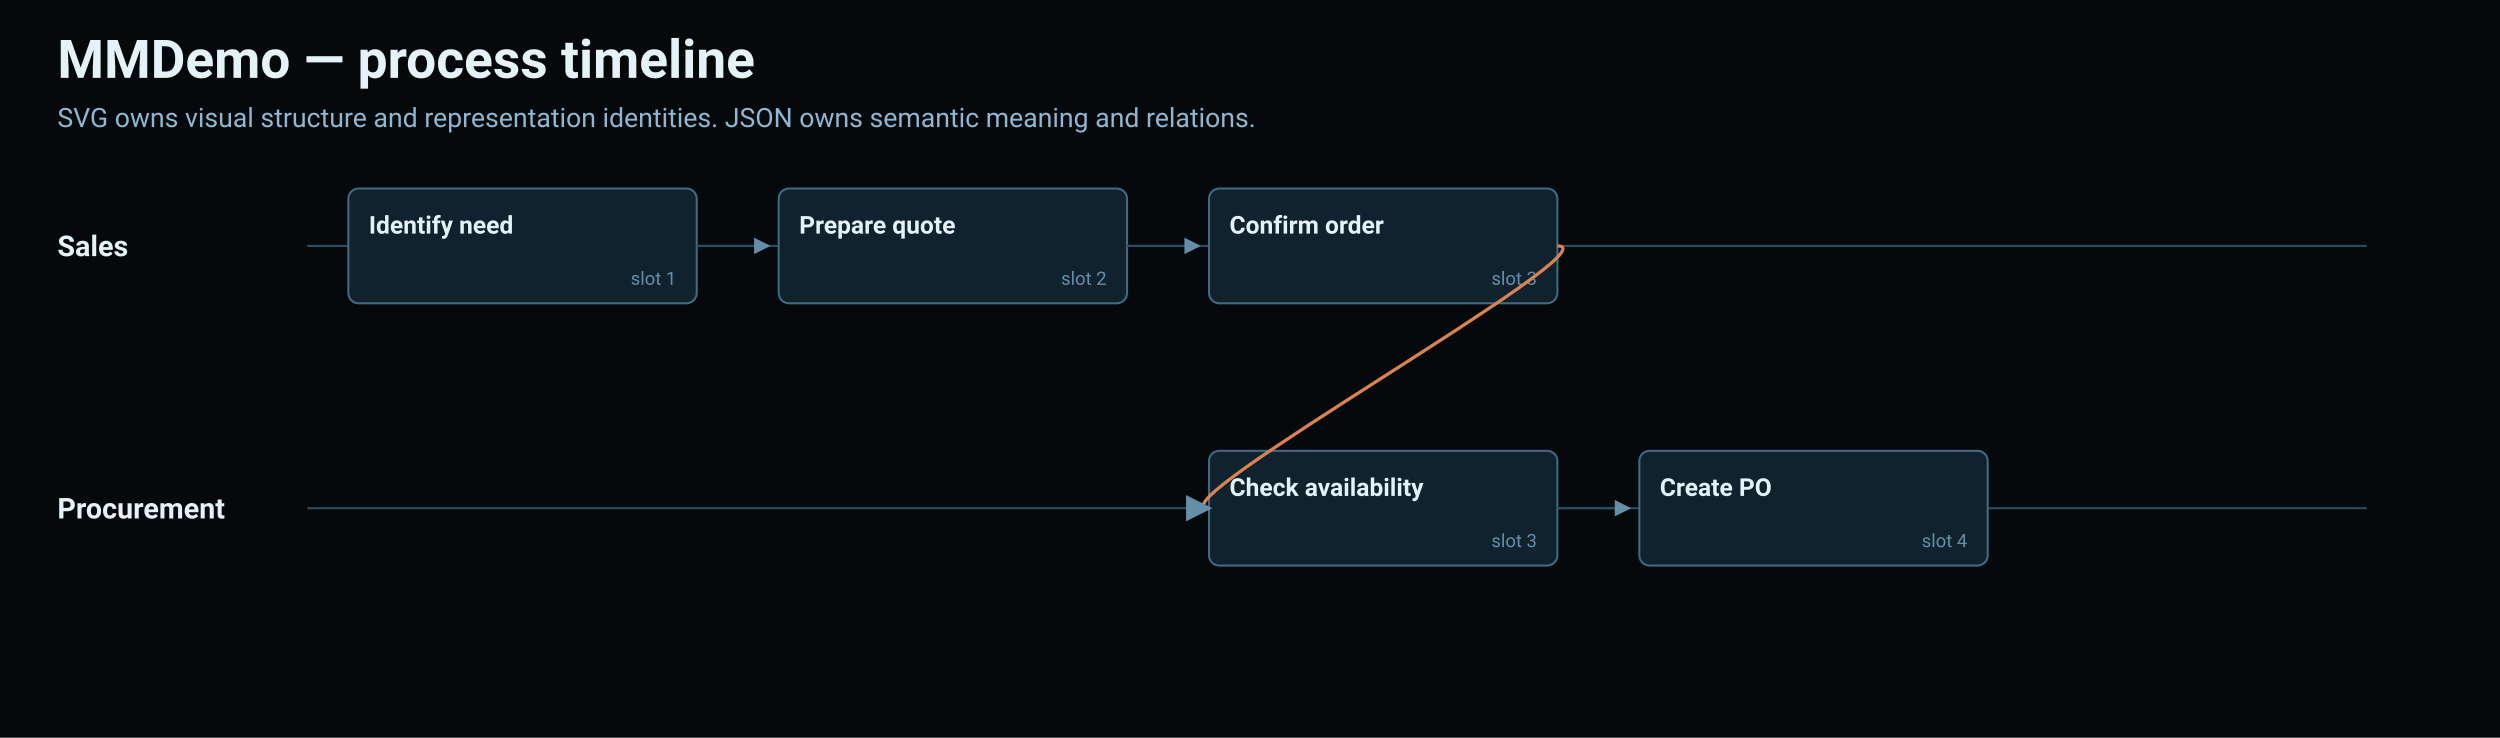
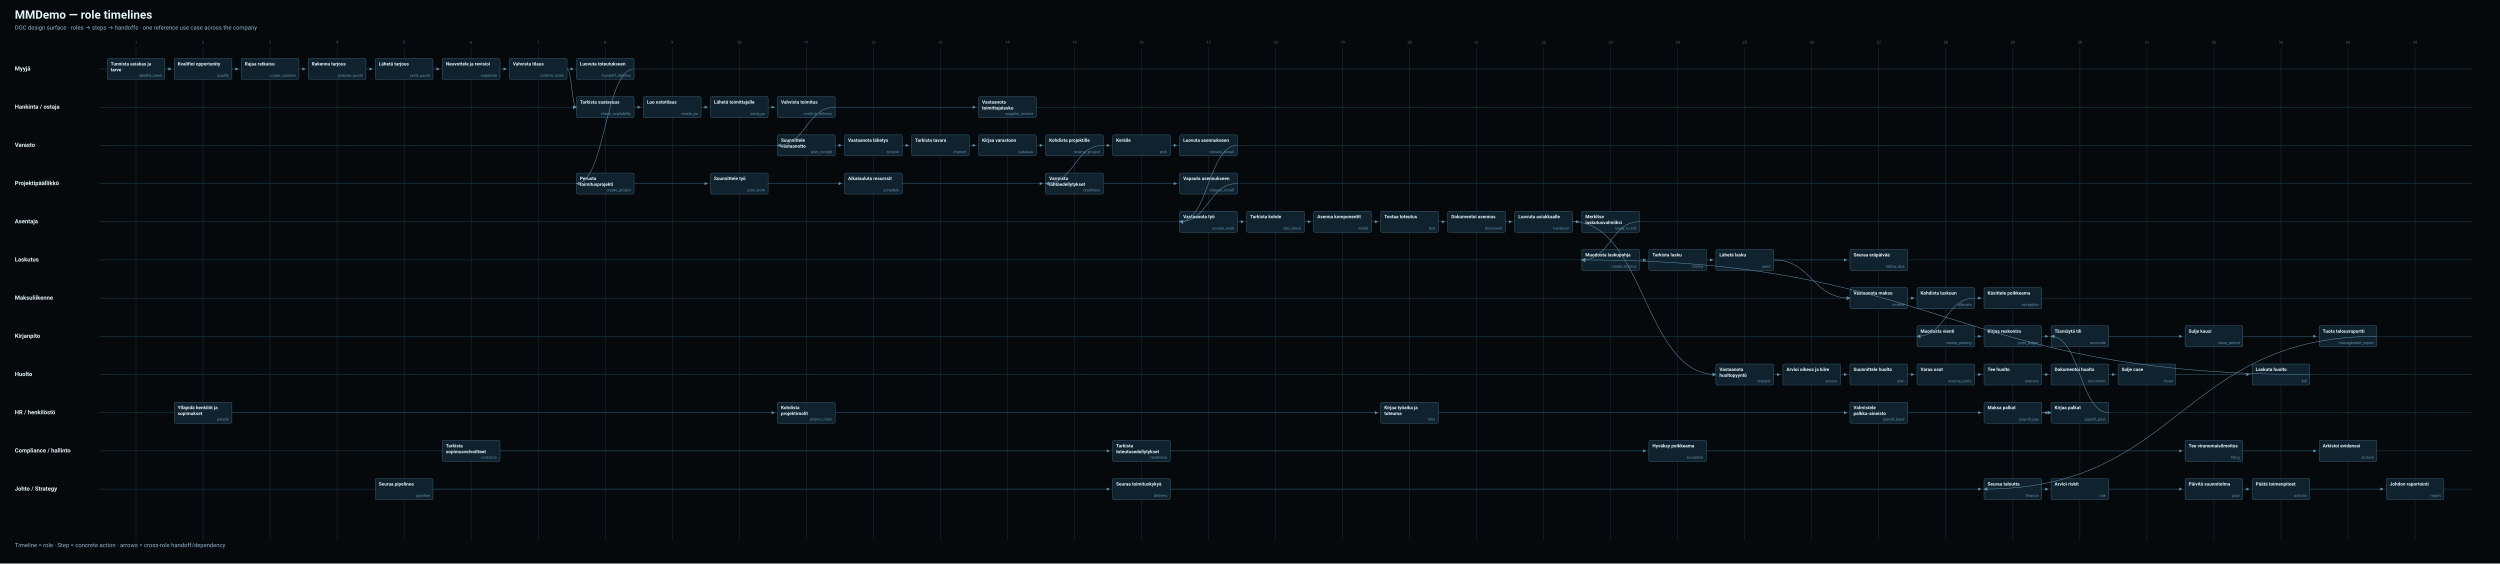
- <svg xmlns="http://www.w3.org/2000/svg" width="1220" height="360" viewBox="0 0 1220 360" id="mmdemo-process-timelines">
-   <rect width="100%" height="100%" fill="#05090C" />
+ <svg xmlns="http://www.w3.org/2000/svg" width="6415" height="1446" viewBox="0 0 6415 1446" id="mmdemo-process-timelines">
+   <rect id="document-background" width="100%" height="100%" fill="#05090C" />
  <defs>
    <marker id="arrow" markerWidth="8" markerHeight="8" refX="7" refY="4" orient="auto">
      <path d="M0,0 L8,4 L0,8 Z" fill="#658FA9" />
    </marker>
    <style>
-       text{font-family:system-ui,-apple-system,Segoe UI,Roboto,sans-serif;fill:#E5F3F9}
-       .title{font-size:26px;font-weight:700}.sub{font-size:13px;fill:#90B7D1}
-       .role{font-size:14px;font-weight:700}.step{font-size:12px;font-weight:600}
-       .meta{font-size:9px;fill:#658FA9}.lane{stroke:#274E63;stroke-width:1}
-       .box{fill:#0F222E;stroke:#436983;stroke-width:1}.seq{fill:none;stroke:#274E63;marker-end:url(#arrow)}
-       .handoff{fill:none;stroke:#D88351;stroke-width:1.6;marker-end:url(#arrow)}
-     </style>
+     text{font-family:system-ui,-apple-system,Segoe UI,Roboto,sans-serif;fill:#E5F3F9}
+     .title{font-size:30px;font-weight:700;fill:#E5F3F9}
+     .sub{font-size:15px;fill:#90B7D1}
+     .role{font-size:15px;font-weight:700;fill:#E5F3F9}
+     .step{font-size:12px;font-weight:600;fill:#E5F3F9}
+     .meta{font-size:10px;fill:#658FA9}
+     .lane-line{stroke:#274E63;stroke-width:1}
+     .step-box{fill:#0F222E;stroke:#436983;stroke-width:1}
+     .step-box:hover{stroke:#D88351;stroke-width:1.6}
+     .handoff{fill:none;stroke:#658FA9;stroke-width:1.25;marker-end:url(#arrow)}
+     .intra{fill:none;stroke:#274E63;stroke-width:1;marker-end:url(#arrow)}
+     .slot{font-size:10px;fill:#436983}
+ </style>
  </defs>
-   <text x="28" y="38" class="title">MMDemo — process timeline</text>
-   <text x="28" y="62" class="sub">SVG owns visual structure and representation identities. JSON owns semantic meaning and relations.</text>
-   <g class="timeline" data-websvg-id="rep:timeline:sales" transform="translate(0,92)">
-     <text x="28" y="33" class="role">Sales</text>
-     <line x1="150" y1="28" x2="1155" y2="28" class="lane" />
-     <g class="process-step" data-websvg-id="rep:timeline-step:sales.identify_need" data-slot="1" transform="translate(170,0)">
-       <rect class="box" width="170" height="56" rx="5" />
-       <text x="10" y="22" class="step">Identify need</text>
-       <text x="160" y="47" class="meta" text-anchor="end">slot 1</text>
-     </g>
-     <path class="seq" d="M340 28 H375" data-websvg-id="rep:sequence:001" />
-     <g class="process-step" data-websvg-id="rep:timeline-step:sales.prepare_quote" data-slot="2" transform="translate(380,0)">
-       <rect class="box" width="170" height="56" rx="5" />
-       <text x="10" y="22" class="step">Prepare quote</text>
-       <text x="160" y="47" class="meta" text-anchor="end">slot 2</text>
-     </g>
-     <path class="seq" d="M550 28 H585" data-websvg-id="rep:sequence:002" />
-     <g class="process-step" data-websvg-id="rep:timeline-step:sales.confirm_order" data-slot="3" transform="translate(590,0)">
-       <rect class="box" width="170" height="56" rx="5" />
-       <text x="10" y="22" class="step">Confirm order</text>
-       <text x="160" y="47" class="meta" text-anchor="end">slot 3</text>
-     </g>
+   <g id="document-header">
+     <text x="38" y="48" class="title">MMDemo — role timelines</text>
+     <text x="38" y="76" class="sub">DOC design surface · roles → steps → handoffs · one reference use case across the company</text>
  </g>
-   <g class="timeline" data-websvg-id="rep:timeline:procurement" transform="translate(0,220)">
-     <text x="28" y="33" class="role">Procurement</text>
-     <line x1="150" y1="28" x2="1155" y2="28" class="lane" />
-     <g class="process-step" data-websvg-id="rep:timeline-step:proc.check_availability" data-slot="3" transform="translate(590,0)">
-       <rect class="box" width="170" height="56" rx="5" />
-       <text x="10" y="22" class="step">Check availability</text>
-       <text x="160" y="47" class="meta" text-anchor="end">slot 3</text>
-     </g>
-     <path class="seq" d="M760 28 H795" data-websvg-id="rep:sequence:003" />
-     <g class="process-step" data-websvg-id="rep:timeline-step:proc.create_po" data-slot="4" transform="translate(800,0)">
-       <rect class="box" width="170" height="56" rx="5" />
-       <text x="10" y="22" class="step">Create PO</text>
-       <text x="160" y="47" class="meta" text-anchor="end">slot 4</text>
-     </g>
+   <g id="time-axis">
+     <line x1="349.0" y1="122" x2="349.0" y2="1386" stroke="#173748" stroke-width="1" />
+     <text x="349.0" y="112" class="slot" text-anchor="middle">1</text>
+     <line x1="521.0" y1="122" x2="521.0" y2="1386" stroke="#173748" stroke-width="1" />
+     <text x="521.0" y="112" class="slot" text-anchor="middle">2</text>
+     <line x1="693.0" y1="122" x2="693.0" y2="1386" stroke="#173748" stroke-width="1" />
+     <text x="693.0" y="112" class="slot" text-anchor="middle">3</text>
+     <line x1="865.0" y1="122" x2="865.0" y2="1386" stroke="#173748" stroke-width="1" />
+     <text x="865.0" y="112" class="slot" text-anchor="middle">4</text>
+     <line x1="1037.0" y1="122" x2="1037.0" y2="1386" stroke="#173748" stroke-width="1" />
+     <text x="1037.0" y="112" class="slot" text-anchor="middle">5</text>
+     <line x1="1209.0" y1="122" x2="1209.0" y2="1386" stroke="#173748" stroke-width="1" />
+     <text x="1209.0" y="112" class="slot" text-anchor="middle">6</text>
+     <line x1="1381.0" y1="122" x2="1381.0" y2="1386" stroke="#173748" stroke-width="1" />
+     <text x="1381.0" y="112" class="slot" text-anchor="middle">7</text>
+     <line x1="1553.0" y1="122" x2="1553.0" y2="1386" stroke="#173748" stroke-width="1" />
+     <text x="1553.0" y="112" class="slot" text-anchor="middle">8</text>
+     <line x1="1725.0" y1="122" x2="1725.0" y2="1386" stroke="#173748" stroke-width="1" />
+     <text x="1725.0" y="112" class="slot" text-anchor="middle">9</text>
+     <line x1="1897.0" y1="122" x2="1897.0" y2="1386" stroke="#173748" stroke-width="1" />
+     <text x="1897.0" y="112" class="slot" text-anchor="middle">10</text>
+     <line x1="2069.0" y1="122" x2="2069.0" y2="1386" stroke="#173748" stroke-width="1" />
+     <text x="2069.0" y="112" class="slot" text-anchor="middle">11</text>
+     <line x1="2241.0" y1="122" x2="2241.0" y2="1386" stroke="#173748" stroke-width="1" />
+     <text x="2241.0" y="112" class="slot" text-anchor="middle">12</text>
+     <line x1="2413.0" y1="122" x2="2413.0" y2="1386" stroke="#173748" stroke-width="1" />
+     <text x="2413.0" y="112" class="slot" text-anchor="middle">13</text>
+     <line x1="2585.0" y1="122" x2="2585.0" y2="1386" stroke="#173748" stroke-width="1" />
+     <text x="2585.0" y="112" class="slot" text-anchor="middle">14</text>
+     <line x1="2757.0" y1="122" x2="2757.0" y2="1386" stroke="#173748" stroke-width="1" />
+     <text x="2757.0" y="112" class="slot" text-anchor="middle">15</text>
+     <line x1="2929.0" y1="122" x2="2929.0" y2="1386" stroke="#173748" stroke-width="1" />
+     <text x="2929.0" y="112" class="slot" text-anchor="middle">16</text>
+     <line x1="3101.0" y1="122" x2="3101.0" y2="1386" stroke="#173748" stroke-width="1" />
+     <text x="3101.0" y="112" class="slot" text-anchor="middle">17</text>
+     <line x1="3273.0" y1="122" x2="3273.0" y2="1386" stroke="#173748" stroke-width="1" />
+     <text x="3273.0" y="112" class="slot" text-anchor="middle">18</text>
+     <line x1="3445.0" y1="122" x2="3445.0" y2="1386" stroke="#173748" stroke-width="1" />
+     <text x="3445.0" y="112" class="slot" text-anchor="middle">19</text>
+     <line x1="3617.0" y1="122" x2="3617.0" y2="1386" stroke="#173748" stroke-width="1" />
+     <text x="3617.0" y="112" class="slot" text-anchor="middle">20</text>
+     <line x1="3789.0" y1="122" x2="3789.0" y2="1386" stroke="#173748" stroke-width="1" />
+     <text x="3789.0" y="112" class="slot" text-anchor="middle">21</text>
+     <line x1="3961.0" y1="122" x2="3961.0" y2="1386" stroke="#173748" stroke-width="1" />
+     <text x="3961.0" y="112" class="slot" text-anchor="middle">22</text>
+     <line x1="4133.0" y1="122" x2="4133.0" y2="1386" stroke="#173748" stroke-width="1" />
+     <text x="4133.0" y="112" class="slot" text-anchor="middle">23</text>
+     <line x1="4305.0" y1="122" x2="4305.0" y2="1386" stroke="#173748" stroke-width="1" />
+     <text x="4305.0" y="112" class="slot" text-anchor="middle">24</text>
+     <line x1="4477.0" y1="122" x2="4477.0" y2="1386" stroke="#173748" stroke-width="1" />
+     <text x="4477.0" y="112" class="slot" text-anchor="middle">25</text>
+     <line x1="4649.0" y1="122" x2="4649.0" y2="1386" stroke="#173748" stroke-width="1" />
+     <text x="4649.0" y="112" class="slot" text-anchor="middle">26</text>
+     <line x1="4821.0" y1="122" x2="4821.0" y2="1386" stroke="#173748" stroke-width="1" />
+     <text x="4821.0" y="112" class="slot" text-anchor="middle">27</text>
+     <line x1="4993.0" y1="122" x2="4993.0" y2="1386" stroke="#173748" stroke-width="1" />
+     <text x="4993.0" y="112" class="slot" text-anchor="middle">28</text>
+     <line x1="5165.0" y1="122" x2="5165.0" y2="1386" stroke="#173748" stroke-width="1" />
+     <text x="5165.0" y="112" class="slot" text-anchor="middle">29</text>
+     <line x1="5337.0" y1="122" x2="5337.0" y2="1386" stroke="#173748" stroke-width="1" />
+     <text x="5337.0" y="112" class="slot" text-anchor="middle">30</text>
+     <line x1="5509.0" y1="122" x2="5509.0" y2="1386" stroke="#173748" stroke-width="1" />
+     <text x="5509.0" y="112" class="slot" text-anchor="middle">31</text>
+     <line x1="5681.0" y1="122" x2="5681.0" y2="1386" stroke="#173748" stroke-width="1" />
+     <text x="5681.0" y="112" class="slot" text-anchor="middle">32</text>
+     <line x1="5853.0" y1="122" x2="5853.0" y2="1386" stroke="#173748" stroke-width="1" />
+     <text x="5853.0" y="112" class="slot" text-anchor="middle">33</text>
+     <line x1="6025.0" y1="122" x2="6025.0" y2="1386" stroke="#173748" stroke-width="1" />
+     <text x="6025.0" y="112" class="slot" text-anchor="middle">34</text>
+     <line x1="6197.0" y1="122" x2="6197.0" y2="1386" stroke="#173748" stroke-width="1" />
+     <text x="6197.0" y="112" class="slot" text-anchor="middle">35</text>
  </g>
-   <path class="handoff" d="M760 120 C790 120 560 248 590 248" data-websvg-id="rep:handoff:001" />
+   <g id="role-timelines">
+     <g id="timeline-sales" class="timeline" transform="translate(0,150)" data-websvg-id="rep:timeline-role:sales">
+       <text x="38" y="31" class="role">Myyjä</text>
+       <line class="lane-line" x1="255" y1="27" x2="6345" y2="27" />
+       <g id="step-sales-identify_need" class="process-step" data-slot="1" transform="translate(275,0)" data-websvg-id="rep:timeline-step:sales.identify_need">
+         <rect class="step-box" x="0" y="0" width="148" height="54" rx="4" />
+         <text class="step" x="9" y="18">
+           <tspan x="9" dy="0">Tunnista asiakas ja</tspan>
+           <tspan x="9" dy="15">tarve</tspan>
+         </text>
+         <text x="140" y="47" class="meta" text-anchor="end">identify_need</text>
+       </g>
+       <path class="intra" d="M 423 27 H 439" data-websvg-id="rep:sequence:sales.identify_need:sales.qualify" />
+       <g id="step-sales-qualify" class="process-step" data-slot="2" transform="translate(447,0)" data-websvg-id="rep:timeline-step:sales.qualify">
+         <rect class="step-box" x="0" y="0" width="148" height="54" rx="4" />
+         <text class="step" x="9" y="18">
+           <tspan x="9" dy="0">Kvalifioi opportunity</tspan>
+         </text>
+         <text x="140" y="47" class="meta" text-anchor="end">qualify</text>
+       </g>
+       <path class="intra" d="M 595 27 H 611" data-websvg-id="rep:sequence:sales.qualify:sales.scope_solution" />
+       <g id="step-sales-scope_solution" class="process-step" data-slot="3" transform="translate(619,0)" data-websvg-id="rep:timeline-step:sales.scope_solution">
+         <rect class="step-box" x="0" y="0" width="148" height="54" rx="4" />
+         <text class="step" x="9" y="18">
+           <tspan x="9" dy="0">Rajaa ratkaisu</tspan>
+         </text>
+         <text x="140" y="47" class="meta" text-anchor="end">scope_solution</text>
+       </g>
+       <path class="intra" d="M 767 27 H 783" data-websvg-id="rep:sequence:sales.scope_solution:sales.prepare_quote" />
+       <g id="step-sales-prepare_quote" class="process-step" data-slot="4" transform="translate(791,0)" data-websvg-id="rep:timeline-step:sales.prepare_quote">
+         <rect class="step-box" x="0" y="0" width="148" height="54" rx="4" />
+         <text class="step" x="9" y="18">
+           <tspan x="9" dy="0">Rakenna tarjous</tspan>
+         </text>
+         <text x="140" y="47" class="meta" text-anchor="end">prepare_quote</text>
+       </g>
+       <path class="intra" d="M 939 27 H 955" data-websvg-id="rep:sequence:sales.prepare_quote:sales.send_quote" />
+       <g id="step-sales-send_quote" class="process-step" data-slot="5" transform="translate(963,0)" data-websvg-id="rep:timeline-step:sales.send_quote">
+         <rect class="step-box" x="0" y="0" width="148" height="54" rx="4" />
+         <text class="step" x="9" y="18">
+           <tspan x="9" dy="0">Lähetä tarjous</tspan>
+         </text>
+         <text x="140" y="47" class="meta" text-anchor="end">send_quote</text>
+       </g>
+       <path class="intra" d="M 1111 27 H 1127" data-websvg-id="rep:sequence:sales.send_quote:sales.negotiate" />
+       <g id="step-sales-negotiate" class="process-step" data-slot="6" transform="translate(1135,0)" data-websvg-id="rep:timeline-step:sales.negotiate">
+         <rect class="step-box" x="0" y="0" width="148" height="54" rx="4" />
+         <text class="step" x="9" y="18">
+           <tspan x="9" dy="0">Neuvottele ja revisioi</tspan>
+         </text>
+         <text x="140" y="47" class="meta" text-anchor="end">negotiate</text>
+       </g>
+       <path class="intra" d="M 1283 27 H 1299" data-websvg-id="rep:sequence:sales.negotiate:sales.confirm_order" />
+       <g id="step-sales-confirm_order" class="process-step" data-slot="7" transform="translate(1307,0)" data-websvg-id="rep:timeline-step:sales.confirm_order">
+         <rect class="step-box" x="0" y="0" width="148" height="54" rx="4" />
+         <text class="step" x="9" y="18">
+           <tspan x="9" dy="0">Vahvista tilaus</tspan>
+         </text>
+         <text x="140" y="47" class="meta" text-anchor="end">confirm_order</text>
+       </g>
+       <path class="intra" d="M 1455 27 H 1471" data-websvg-id="rep:sequence:sales.confirm_order:sales.handoff_delivery" />
+       <g id="step-sales-handoff_delivery" class="process-step" data-slot="8" transform="translate(1479,0)" data-websvg-id="rep:timeline-step:sales.handoff_delivery">
+         <rect class="step-box" x="0" y="0" width="148" height="54" rx="4" />
+         <text class="step" x="9" y="18">
+           <tspan x="9" dy="0">Luovuta toteutukseen</tspan>
+         </text>
+         <text x="140" y="47" class="meta" text-anchor="end">handoff_delivery</text>
+       </g>
+     </g>
+     <g id="timeline-procurement" class="timeline" transform="translate(0,248)" data-websvg-id="rep:timeline-role:procurement">
+       <text x="38" y="31" class="role">Hankinta / ostaja</text>
+       <line class="lane-line" x1="255" y1="27" x2="6345" y2="27" />
+       <g id="step-proc-check_availability" class="process-step" data-slot="8" transform="translate(1479,0)" data-websvg-id="rep:timeline-step:proc.check_availability">
+         <rect class="step-box" x="0" y="0" width="148" height="54" rx="4" />
+         <text class="step" x="9" y="18">
+           <tspan x="9" dy="0">Tarkista saatavuus</tspan>
+         </text>
+         <text x="140" y="47" class="meta" text-anchor="end">check_availability</text>
+       </g>
+       <path class="intra" d="M 1627 27 H 1643" data-websvg-id="rep:sequence:proc.check_availability:proc.create_po" />
+       <g id="step-proc-create_po" class="process-step" data-slot="9" transform="translate(1651,0)" data-websvg-id="rep:timeline-step:proc.create_po">
+         <rect class="step-box" x="0" y="0" width="148" height="54" rx="4" />
+         <text class="step" x="9" y="18">
+           <tspan x="9" dy="0">Luo ostotilaus</tspan>
+         </text>
+         <text x="140" y="47" class="meta" text-anchor="end">create_po</text>
+       </g>
+       <path class="intra" d="M 1799 27 H 1815" data-websvg-id="rep:sequence:proc.create_po:proc.send_po" />
+       <g id="step-proc-send_po" class="process-step" data-slot="10" transform="translate(1823,0)" data-websvg-id="rep:timeline-step:proc.send_po">
+         <rect class="step-box" x="0" y="0" width="148" height="54" rx="4" />
+         <text class="step" x="9" y="18">
+           <tspan x="9" dy="0">Lähetä toimittajalle</tspan>
+         </text>
+         <text x="140" y="47" class="meta" text-anchor="end">send_po</text>
+       </g>
+       <path class="intra" d="M 1971 27 H 1987" data-websvg-id="rep:sequence:proc.send_po:proc.confirm_delivery" />
+       <g id="step-proc-confirm_delivery" class="process-step" data-slot="11" transform="translate(1995,0)" data-websvg-id="rep:timeline-step:proc.confirm_delivery">
+         <rect class="step-box" x="0" y="0" width="148" height="54" rx="4" />
+         <text class="step" x="9" y="18">
+           <tspan x="9" dy="0">Vahvista toimitus</tspan>
+         </text>
+         <text x="140" y="47" class="meta" text-anchor="end">confirm_delivery</text>
+       </g>
+       <path class="intra" d="M 2143 27 H 2503" data-websvg-id="rep:sequence:proc.confirm_delivery:proc.supplier_invoice" />
+       <g id="step-proc-supplier_invoice" class="process-step" data-slot="14" transform="translate(2511,0)" data-websvg-id="rep:timeline-step:proc.supplier_invoice">
+         <rect class="step-box" x="0" y="0" width="148" height="54" rx="4" />
+         <text class="step" x="9" y="18">
+           <tspan x="9" dy="0">Vastaanota</tspan>
+           <tspan x="9" dy="15">toimittajalasku</tspan>
+         </text>
+         <text x="140" y="47" class="meta" text-anchor="end">supplier_invoice</text>
+       </g>
+     </g>
+     <g id="timeline-warehouse" class="timeline" transform="translate(0,346)" data-websvg-id="rep:timeline-role:warehouse">
+       <text x="38" y="31" class="role">Varasto</text>
+       <line class="lane-line" x1="255" y1="27" x2="6345" y2="27" />
+       <g id="step-wh-plan_receipt" class="process-step" data-slot="11" transform="translate(1995,0)" data-websvg-id="rep:timeline-step:wh.plan_receipt">
+         <rect class="step-box" x="0" y="0" width="148" height="54" rx="4" />
+         <text class="step" x="9" y="18">
+           <tspan x="9" dy="0">Suunnittele</tspan>
+           <tspan x="9" dy="15">vastaanotto</tspan>
+         </text>
+         <text x="140" y="47" class="meta" text-anchor="end">plan_receipt</text>
+       </g>
+       <path class="intra" d="M 2143 27 H 2159" data-websvg-id="rep:sequence:wh.plan_receipt:wh.receive" />
+       <g id="step-wh-receive" class="process-step" data-slot="12" transform="translate(2167,0)" data-websvg-id="rep:timeline-step:wh.receive">
+         <rect class="step-box" x="0" y="0" width="148" height="54" rx="4" />
+         <text class="step" x="9" y="18">
+           <tspan x="9" dy="0">Vastaanota lähetys</tspan>
+         </text>
+         <text x="140" y="47" class="meta" text-anchor="end">receive</text>
+       </g>
+       <path class="intra" d="M 2315 27 H 2331" data-websvg-id="rep:sequence:wh.receive:wh.inspect" />
+       <g id="step-wh-inspect" class="process-step" data-slot="13" transform="translate(2339,0)" data-websvg-id="rep:timeline-step:wh.inspect">
+         <rect class="step-box" x="0" y="0" width="148" height="54" rx="4" />
+         <text class="step" x="9" y="18">
+           <tspan x="9" dy="0">Tarkista tavara</tspan>
+         </text>
+         <text x="140" y="47" class="meta" text-anchor="end">inspect</text>
+       </g>
+       <path class="intra" d="M 2487 27 H 2503" data-websvg-id="rep:sequence:wh.inspect:wh.putaway" />
+       <g id="step-wh-putaway" class="process-step" data-slot="14" transform="translate(2511,0)" data-websvg-id="rep:timeline-step:wh.putaway">
+         <rect class="step-box" x="0" y="0" width="148" height="54" rx="4" />
+         <text class="step" x="9" y="18">
+           <tspan x="9" dy="0">Kirjaa varastoon</tspan>
+         </text>
+         <text x="140" y="47" class="meta" text-anchor="end">putaway</text>
+       </g>
+       <path class="intra" d="M 2659 27 H 2675" data-websvg-id="rep:sequence:wh.putaway:wh.reserve_project" />
+       <g id="step-wh-reserve_project" class="process-step" data-slot="15" transform="translate(2683,0)" data-websvg-id="rep:timeline-step:wh.reserve_project">
+         <rect class="step-box" x="0" y="0" width="148" height="54" rx="4" />
+         <text class="step" x="9" y="18">
+           <tspan x="9" dy="0">Kohdista projektille</tspan>
+         </text>
+         <text x="140" y="47" class="meta" text-anchor="end">reserve_project</text>
+       </g>
+       <path class="intra" d="M 2831 27 H 2847" data-websvg-id="rep:sequence:wh.reserve_project:wh.pick" />
+       <g id="step-wh-pick" class="process-step" data-slot="16" transform="translate(2855,0)" data-websvg-id="rep:timeline-step:wh.pick">
+         <rect class="step-box" x="0" y="0" width="148" height="54" rx="4" />
+         <text class="step" x="9" y="18">
+           <tspan x="9" dy="0">Keräile</tspan>
+         </text>
+         <text x="140" y="47" class="meta" text-anchor="end">pick</text>
+       </g>
+       <path class="intra" d="M 3003 27 H 3019" data-websvg-id="rep:sequence:wh.pick:wh.release_install" />
+       <g id="step-wh-release_install" class="process-step" data-slot="17" transform="translate(3027,0)" data-websvg-id="rep:timeline-step:wh.release_install">
+         <rect class="step-box" x="0" y="0" width="148" height="54" rx="4" />
+         <text class="step" x="9" y="18">
+           <tspan x="9" dy="0">Luovuta asennukseen</tspan>
+         </text>
+         <text x="140" y="47" class="meta" text-anchor="end">release_install</text>
+       </g>
+     </g>
+     <g id="timeline-project" class="timeline" transform="translate(0,444)" data-websvg-id="rep:timeline-role:project">
+       <text x="38" y="31" class="role">Projektipäällikkö</text>
+       <line class="lane-line" x1="255" y1="27" x2="6345" y2="27" />
+       <g id="step-pm-create_project" class="process-step" data-slot="8" transform="translate(1479,0)" data-websvg-id="rep:timeline-step:pm.create_project">
+         <rect class="step-box" x="0" y="0" width="148" height="54" rx="4" />
+         <text class="step" x="9" y="18">
+           <tspan x="9" dy="0">Perusta</tspan>
+           <tspan x="9" dy="15">toimitusprojekti</tspan>
+         </text>
+         <text x="140" y="47" class="meta" text-anchor="end">create_project</text>
+       </g>
+       <path class="intra" d="M 1627 27 H 1815" data-websvg-id="rep:sequence:pm.create_project:pm.plan_work" />
+       <g id="step-pm-plan_work" class="process-step" data-slot="10" transform="translate(1823,0)" data-websvg-id="rep:timeline-step:pm.plan_work">
+         <rect class="step-box" x="0" y="0" width="148" height="54" rx="4" />
+         <text class="step" x="9" y="18">
+           <tspan x="9" dy="0">Suunnittele työ</tspan>
+         </text>
+         <text x="140" y="47" class="meta" text-anchor="end">plan_work</text>
+       </g>
+       <path class="intra" d="M 1971 27 H 2159" data-websvg-id="rep:sequence:pm.plan_work:pm.schedule" />
+       <g id="step-pm-schedule" class="process-step" data-slot="12" transform="translate(2167,0)" data-websvg-id="rep:timeline-step:pm.schedule">
+         <rect class="step-box" x="0" y="0" width="148" height="54" rx="4" />
+         <text class="step" x="9" y="18">
+           <tspan x="9" dy="0">Aikatauluta resurssit</tspan>
+         </text>
+         <text x="140" y="47" class="meta" text-anchor="end">schedule</text>
+       </g>
+       <path class="intra" d="M 2315 27 H 2675" data-websvg-id="rep:sequence:pm.schedule:pm.readiness" />
+       <g id="step-pm-readiness" class="process-step" data-slot="15" transform="translate(2683,0)" data-websvg-id="rep:timeline-step:pm.readiness">
+         <rect class="step-box" x="0" y="0" width="148" height="54" rx="4" />
+         <text class="step" x="9" y="18">
+           <tspan x="9" dy="0">Varmista</tspan>
+           <tspan x="9" dy="15">lähtöedellytykset</tspan>
+         </text>
+         <text x="140" y="47" class="meta" text-anchor="end">readiness</text>
+       </g>
+       <path class="intra" d="M 2831 27 H 3019" data-websvg-id="rep:sequence:pm.readiness:pm.release_install" />
+       <g id="step-pm-release_install" class="process-step" data-slot="17" transform="translate(3027,0)" data-websvg-id="rep:timeline-step:pm.release_install">
+         <rect class="step-box" x="0" y="0" width="148" height="54" rx="4" />
+         <text class="step" x="9" y="18">
+           <tspan x="9" dy="0">Vapauta asennukseen</tspan>
+         </text>
+         <text x="140" y="47" class="meta" text-anchor="end">release_install</text>
+       </g>
+     </g>
+     <g id="timeline-installer" class="timeline" transform="translate(0,542)" data-websvg-id="rep:timeline-role:installer">
+       <text x="38" y="31" class="role">Asentaja</text>
+       <line class="lane-line" x1="255" y1="27" x2="6345" y2="27" />
+       <g id="step-inst-accept_work" class="process-step" data-slot="17" transform="translate(3027,0)" data-websvg-id="rep:timeline-step:inst.accept_work">
+         <rect class="step-box" x="0" y="0" width="148" height="54" rx="4" />
+         <text class="step" x="9" y="18">
+           <tspan x="9" dy="0">Vastaanota työ</tspan>
+         </text>
+         <text x="140" y="47" class="meta" text-anchor="end">accept_work</text>
+       </g>
+       <path class="intra" d="M 3175 27 H 3191" data-websvg-id="rep:sequence:inst.accept_work:inst.site_check" />
+       <g id="step-inst-site_check" class="process-step" data-slot="18" transform="translate(3199,0)" data-websvg-id="rep:timeline-step:inst.site_check">
+         <rect class="step-box" x="0" y="0" width="148" height="54" rx="4" />
+         <text class="step" x="9" y="18">
+           <tspan x="9" dy="0">Tarkista kohde</tspan>
+         </text>
+         <text x="140" y="47" class="meta" text-anchor="end">site_check</text>
+       </g>
+       <path class="intra" d="M 3347 27 H 3363" data-websvg-id="rep:sequence:inst.site_check:inst.install" />
+       <g id="step-inst-install" class="process-step" data-slot="19" transform="translate(3371,0)" data-websvg-id="rep:timeline-step:inst.install">
+         <rect class="step-box" x="0" y="0" width="148" height="54" rx="4" />
+         <text class="step" x="9" y="18">
+           <tspan x="9" dy="0">Asenna komponentit</tspan>
+         </text>
+         <text x="140" y="47" class="meta" text-anchor="end">install</text>
+       </g>
+       <path class="intra" d="M 3519 27 H 3535" data-websvg-id="rep:sequence:inst.install:inst.test" />
+       <g id="step-inst-test" class="process-step" data-slot="20" transform="translate(3543,0)" data-websvg-id="rep:timeline-step:inst.test">
+         <rect class="step-box" x="0" y="0" width="148" height="54" rx="4" />
+         <text class="step" x="9" y="18">
+           <tspan x="9" dy="0">Testaa toteutus</tspan>
+         </text>
+         <text x="140" y="47" class="meta" text-anchor="end">test</text>
+       </g>
+       <path class="intra" d="M 3691 27 H 3707" data-websvg-id="rep:sequence:inst.test:inst.document" />
+       <g id="step-inst-document" class="process-step" data-slot="21" transform="translate(3715,0)" data-websvg-id="rep:timeline-step:inst.document">
+         <rect class="step-box" x="0" y="0" width="148" height="54" rx="4" />
+         <text class="step" x="9" y="18">
+           <tspan x="9" dy="0">Dokumentoi asennus</tspan>
+         </text>
+         <text x="140" y="47" class="meta" text-anchor="end">document</text>
+       </g>
+       <path class="intra" d="M 3863 27 H 3879" data-websvg-id="rep:sequence:inst.document:inst.handover" />
+       <g id="step-inst-handover" class="process-step" data-slot="22" transform="translate(3887,0)" data-websvg-id="rep:timeline-step:inst.handover">
+         <rect class="step-box" x="0" y="0" width="148" height="54" rx="4" />
+         <text class="step" x="9" y="18">
+           <tspan x="9" dy="0">Luovuta asiakkaalle</tspan>
+         </text>
+         <text x="140" y="47" class="meta" text-anchor="end">handover</text>
+       </g>
+       <path class="intra" d="M 4035 27 H 4051" data-websvg-id="rep:sequence:inst.handover:inst.ready_to_bill" />
+       <g id="step-inst-ready_to_bill" class="process-step" data-slot="23" transform="translate(4059,0)" data-websvg-id="rep:timeline-step:inst.ready_to_bill">
+         <rect class="step-box" x="0" y="0" width="148" height="54" rx="4" />
+         <text class="step" x="9" y="18">
+           <tspan x="9" dy="0">Merkitse</tspan>
+           <tspan x="9" dy="15">laskutusvalmiiksi</tspan>
+         </text>
+         <text x="140" y="47" class="meta" text-anchor="end">ready_to_bill</text>
+       </g>
+     </g>
+     <g id="timeline-billing" class="timeline" transform="translate(0,640)" data-websvg-id="rep:timeline-role:billing">
+       <text x="38" y="31" class="role">Laskutus</text>
+       <line class="lane-line" x1="255" y1="27" x2="6345" y2="27" />
+       <g id="step-bill-create_invoice" class="process-step" data-slot="23" transform="translate(4059,0)" data-websvg-id="rep:timeline-step:bill.create_invoice">
+         <rect class="step-box" x="0" y="0" width="148" height="54" rx="4" />
+         <text class="step" x="9" y="18">
+           <tspan x="9" dy="0">Muodosta laskupohja</tspan>
+         </text>
+         <text x="140" y="47" class="meta" text-anchor="end">create_invoice</text>
+       </g>
+       <path class="intra" d="M 4207 27 H 4223" data-websvg-id="rep:sequence:bill.create_invoice:bill.review" />
+       <g id="step-bill-review" class="process-step" data-slot="24" transform="translate(4231,0)" data-websvg-id="rep:timeline-step:bill.review">
+         <rect class="step-box" x="0" y="0" width="148" height="54" rx="4" />
+         <text class="step" x="9" y="18">
+           <tspan x="9" dy="0">Tarkista lasku</tspan>
+         </text>
+         <text x="140" y="47" class="meta" text-anchor="end">review</text>
+       </g>
+       <path class="intra" d="M 4379 27 H 4395" data-websvg-id="rep:sequence:bill.review:bill.send" />
+       <g id="step-bill-send" class="process-step" data-slot="25" transform="translate(4403,0)" data-websvg-id="rep:timeline-step:bill.send">
+         <rect class="step-box" x="0" y="0" width="148" height="54" rx="4" />
+         <text class="step" x="9" y="18">
+           <tspan x="9" dy="0">Lähetä lasku</tspan>
+         </text>
+         <text x="140" y="47" class="meta" text-anchor="end">send</text>
+       </g>
+       <path class="intra" d="M 4551 27 H 4739" data-websvg-id="rep:sequence:bill.send:bill.follow_due" />
+       <g id="step-bill-follow_due" class="process-step" data-slot="27" transform="translate(4747,0)" data-websvg-id="rep:timeline-step:bill.follow_due">
+         <rect class="step-box" x="0" y="0" width="148" height="54" rx="4" />
+         <text class="step" x="9" y="18">
+           <tspan x="9" dy="0">Seuraa eräpäivää</tspan>
+         </text>
+         <text x="140" y="47" class="meta" text-anchor="end">follow_due</text>
+       </g>
+     </g>
+     <g id="timeline-payments" class="timeline" transform="translate(0,738)" data-websvg-id="rep:timeline-role:payments">
+       <text x="38" y="31" class="role">Maksuliikenne</text>
+       <line class="lane-line" x1="255" y1="27" x2="6345" y2="27" />
+       <g id="step-pay-receive" class="process-step" data-slot="27" transform="translate(4747,0)" data-websvg-id="rep:timeline-step:pay.receive">
+         <rect class="step-box" x="0" y="0" width="148" height="54" rx="4" />
+         <text class="step" x="9" y="18">
+           <tspan x="9" dy="0">Vastaanota maksu</tspan>
+         </text>
+         <text x="140" y="47" class="meta" text-anchor="end">receive</text>
+       </g>
+       <path class="intra" d="M 4895 27 H 4911" data-websvg-id="rep:sequence:pay.receive:pay.allocate" />
+       <g id="step-pay-allocate" class="process-step" data-slot="28" transform="translate(4919,0)" data-websvg-id="rep:timeline-step:pay.allocate">
+         <rect class="step-box" x="0" y="0" width="148" height="54" rx="4" />
+         <text class="step" x="9" y="18">
+           <tspan x="9" dy="0">Kohdista laskuun</tspan>
+         </text>
+         <text x="140" y="47" class="meta" text-anchor="end">allocate</text>
+       </g>
+       <path class="intra" d="M 5067 27 H 5083" data-websvg-id="rep:sequence:pay.allocate:pay.exception" />
+       <g id="step-pay-exception" class="process-step" data-slot="29" transform="translate(5091,0)" data-websvg-id="rep:timeline-step:pay.exception">
+         <rect class="step-box" x="0" y="0" width="148" height="54" rx="4" />
+         <text class="step" x="9" y="18">
+           <tspan x="9" dy="0">Käsittele poikkeama</tspan>
+         </text>
+         <text x="140" y="47" class="meta" text-anchor="end">exception</text>
+       </g>
+     </g>
+     <g id="timeline-accounting" class="timeline" transform="translate(0,836)" data-websvg-id="rep:timeline-role:accounting">
+       <text x="38" y="31" class="role">Kirjanpito</text>
+       <line class="lane-line" x1="255" y1="27" x2="6345" y2="27" />
+       <g id="step-acc-create_posting" class="process-step" data-slot="28" transform="translate(4919,0)" data-websvg-id="rep:timeline-step:acc.create_posting">
+         <rect class="step-box" x="0" y="0" width="148" height="54" rx="4" />
+         <text class="step" x="9" y="18">
+           <tspan x="9" dy="0">Muodosta vienti</tspan>
+         </text>
+         <text x="140" y="47" class="meta" text-anchor="end">create_posting</text>
+       </g>
+       <path class="intra" d="M 5067 27 H 5083" data-websvg-id="rep:sequence:acc.create_posting:acc.post_ledger" />
+       <g id="step-acc-post_ledger" class="process-step" data-slot="29" transform="translate(5091,0)" data-websvg-id="rep:timeline-step:acc.post_ledger">
+         <rect class="step-box" x="0" y="0" width="148" height="54" rx="4" />
+         <text class="step" x="9" y="18">
+           <tspan x="9" dy="0">Kirjaa reskontra</tspan>
+         </text>
+         <text x="140" y="47" class="meta" text-anchor="end">post_ledger</text>
+       </g>
+       <path class="intra" d="M 5239 27 H 5255" data-websvg-id="rep:sequence:acc.post_ledger:acc.reconcile" />
+       <g id="step-acc-reconcile" class="process-step" data-slot="30" transform="translate(5263,0)" data-websvg-id="rep:timeline-step:acc.reconcile">
+         <rect class="step-box" x="0" y="0" width="148" height="54" rx="4" />
+         <text class="step" x="9" y="18">
+           <tspan x="9" dy="0">Täsmäytä tili</tspan>
+         </text>
+         <text x="140" y="47" class="meta" text-anchor="end">reconcile</text>
+       </g>
+       <path class="intra" d="M 5411 27 H 5599" data-websvg-id="rep:sequence:acc.reconcile:acc.close_period" />
+       <g id="step-acc-close_period" class="process-step" data-slot="32" transform="translate(5607,0)" data-websvg-id="rep:timeline-step:acc.close_period">
+         <rect class="step-box" x="0" y="0" width="148" height="54" rx="4" />
+         <text class="step" x="9" y="18">
+           <tspan x="9" dy="0">Sulje kausi</tspan>
+         </text>
+         <text x="140" y="47" class="meta" text-anchor="end">close_period</text>
+       </g>
+       <path class="intra" d="M 5755 27 H 5943" data-websvg-id="rep:sequence:acc.close_period:acc.management_report" />
+       <g id="step-acc-management_report" class="process-step" data-slot="34" transform="translate(5951,0)" data-websvg-id="rep:timeline-step:acc.management_report">
+         <rect class="step-box" x="0" y="0" width="148" height="54" rx="4" />
+         <text class="step" x="9" y="18">
+           <tspan x="9" dy="0">Tuota talousraportti</tspan>
+         </text>
+         <text x="140" y="47" class="meta" text-anchor="end">management_report</text>
+       </g>
+     </g>
+     <g id="timeline-service" class="timeline" transform="translate(0,934)" data-websvg-id="rep:timeline-role:service">
+       <text x="38" y="31" class="role">Huolto</text>
+       <line class="lane-line" x1="255" y1="27" x2="6345" y2="27" />
+       <g id="step-svc-request" class="process-step" data-slot="25" transform="translate(4403,0)" data-websvg-id="rep:timeline-step:svc.request">
+         <rect class="step-box" x="0" y="0" width="148" height="54" rx="4" />
+         <text class="step" x="9" y="18">
+           <tspan x="9" dy="0">Vastaanota</tspan>
+           <tspan x="9" dy="15">huoltopyyntö</tspan>
+         </text>
+         <text x="140" y="47" class="meta" text-anchor="end">request</text>
+       </g>
+       <path class="intra" d="M 4551 27 H 4567" data-websvg-id="rep:sequence:svc.request:svc.assess" />
+       <g id="step-svc-assess" class="process-step" data-slot="26" transform="translate(4575,0)" data-websvg-id="rep:timeline-step:svc.assess">
+         <rect class="step-box" x="0" y="0" width="148" height="54" rx="4" />
+         <text class="step" x="9" y="18">
+           <tspan x="9" dy="0">Arvioi oikeus ja kiire</tspan>
+         </text>
+         <text x="140" y="47" class="meta" text-anchor="end">assess</text>
+       </g>
+       <path class="intra" d="M 4723 27 H 4739" data-websvg-id="rep:sequence:svc.assess:svc.plan" />
+       <g id="step-svc-plan" class="process-step" data-slot="27" transform="translate(4747,0)" data-websvg-id="rep:timeline-step:svc.plan">
+         <rect class="step-box" x="0" y="0" width="148" height="54" rx="4" />
+         <text class="step" x="9" y="18">
+           <tspan x="9" dy="0">Suunnittele huolto</tspan>
+         </text>
+         <text x="140" y="47" class="meta" text-anchor="end">plan</text>
+       </g>
+       <path class="intra" d="M 4895 27 H 4911" data-websvg-id="rep:sequence:svc.plan:svc.reserve_parts" />
+       <g id="step-svc-reserve_parts" class="process-step" data-slot="28" transform="translate(4919,0)" data-websvg-id="rep:timeline-step:svc.reserve_parts">
+         <rect class="step-box" x="0" y="0" width="148" height="54" rx="4" />
+         <text class="step" x="9" y="18">
+           <tspan x="9" dy="0">Varaa osat</tspan>
+         </text>
+         <text x="140" y="47" class="meta" text-anchor="end">reserve_parts</text>
+       </g>
+       <path class="intra" d="M 5067 27 H 5083" data-websvg-id="rep:sequence:svc.reserve_parts:svc.execute" />
+       <g id="step-svc-execute" class="process-step" data-slot="29" transform="translate(5091,0)" data-websvg-id="rep:timeline-step:svc.execute">
+         <rect class="step-box" x="0" y="0" width="148" height="54" rx="4" />
+         <text class="step" x="9" y="18">
+           <tspan x="9" dy="0">Tee huolto</tspan>
+         </text>
+         <text x="140" y="47" class="meta" text-anchor="end">execute</text>
+       </g>
+       <path class="intra" d="M 5239 27 H 5255" data-websvg-id="rep:sequence:svc.execute:svc.document" />
+       <g id="step-svc-document" class="process-step" data-slot="30" transform="translate(5263,0)" data-websvg-id="rep:timeline-step:svc.document">
+         <rect class="step-box" x="0" y="0" width="148" height="54" rx="4" />
+         <text class="step" x="9" y="18">
+           <tspan x="9" dy="0">Dokumentoi huolto</tspan>
+         </text>
+         <text x="140" y="47" class="meta" text-anchor="end">document</text>
+       </g>
+       <path class="intra" d="M 5411 27 H 5427" data-websvg-id="rep:sequence:svc.document:svc.close" />
+       <g id="step-svc-close" class="process-step" data-slot="31" transform="translate(5435,0)" data-websvg-id="rep:timeline-step:svc.close">
+         <rect class="step-box" x="0" y="0" width="148" height="54" rx="4" />
+         <text class="step" x="9" y="18">
+           <tspan x="9" dy="0">Sulje case</tspan>
+         </text>
+         <text x="140" y="47" class="meta" text-anchor="end">close</text>
+       </g>
+       <path class="intra" d="M 5583 27 H 5771" data-websvg-id="rep:sequence:svc.close:svc.bill" />
+       <g id="step-svc-bill" class="process-step" data-slot="33" transform="translate(5779,0)" data-websvg-id="rep:timeline-step:svc.bill">
+         <rect class="step-box" x="0" y="0" width="148" height="54" rx="4" />
+         <text class="step" x="9" y="18">
+           <tspan x="9" dy="0">Laskuta huolto</tspan>
+         </text>
+         <text x="140" y="47" class="meta" text-anchor="end">bill</text>
+       </g>
+     </g>
+     <g id="timeline-hr" class="timeline" transform="translate(0,1032)" data-websvg-id="rep:timeline-role:hr">
+       <text x="38" y="31" class="role">HR / henkilöstö</text>
+       <line class="lane-line" x1="255" y1="27" x2="6345" y2="27" />
+       <g id="step-hr-people" class="process-step" data-slot="2" transform="translate(447,0)" data-websvg-id="rep:timeline-step:hr.people">
+         <rect class="step-box" x="0" y="0" width="148" height="54" rx="4" />
+         <text class="step" x="9" y="18">
+           <tspan x="9" dy="0">Ylläpidä henkilöt ja</tspan>
+           <tspan x="9" dy="15">sopimukset</tspan>
+         </text>
+         <text x="140" y="47" class="meta" text-anchor="end">people</text>
+       </g>
+       <path class="intra" d="M 595 27 H 1987" data-websvg-id="rep:sequence:hr.people:hr.project_roles" />
+       <g id="step-hr-project_roles" class="process-step" data-slot="11" transform="translate(1995,0)" data-websvg-id="rep:timeline-step:hr.project_roles">
+         <rect class="step-box" x="0" y="0" width="148" height="54" rx="4" />
+         <text class="step" x="9" y="18">
+           <tspan x="9" dy="0">Kohdista</tspan>
+           <tspan x="9" dy="15">projektiroolit</tspan>
+         </text>
+         <text x="140" y="47" class="meta" text-anchor="end">project_roles</text>
+       </g>
+       <path class="intra" d="M 2143 27 H 3535" data-websvg-id="rep:sequence:hr.project_roles:hr.time" />
+       <g id="step-hr-time" class="process-step" data-slot="20" transform="translate(3543,0)" data-websvg-id="rep:timeline-step:hr.time">
+         <rect class="step-box" x="0" y="0" width="148" height="54" rx="4" />
+         <text class="step" x="9" y="18">
+           <tspan x="9" dy="0">Kirjaa työaika ja</tspan>
+           <tspan x="9" dy="15">toteuma</tspan>
+         </text>
+         <text x="140" y="47" class="meta" text-anchor="end">time</text>
+       </g>
+       <path class="intra" d="M 3691 27 H 4739" data-websvg-id="rep:sequence:hr.time:hr.payroll_base" />
+       <g id="step-hr-payroll_base" class="process-step" data-slot="27" transform="translate(4747,0)" data-websvg-id="rep:timeline-step:hr.payroll_base">
+         <rect class="step-box" x="0" y="0" width="148" height="54" rx="4" />
+         <text class="step" x="9" y="18">
+           <tspan x="9" dy="0">Valmistele</tspan>
+           <tspan x="9" dy="15">palkka-aineisto</tspan>
+         </text>
+         <text x="140" y="47" class="meta" text-anchor="end">payroll_base</text>
+       </g>
+       <path class="intra" d="M 4895 27 H 5083" data-websvg-id="rep:sequence:hr.payroll_base:hr.payroll_pay" />
+       <g id="step-hr-payroll_pay" class="process-step" data-slot="29" transform="translate(5091,0)" data-websvg-id="rep:timeline-step:hr.payroll_pay">
+         <rect class="step-box" x="0" y="0" width="148" height="54" rx="4" />
+         <text class="step" x="9" y="18">
+           <tspan x="9" dy="0">Maksa palkat</tspan>
+         </text>
+         <text x="140" y="47" class="meta" text-anchor="end">payroll_pay</text>
+       </g>
+       <path class="intra" d="M 5239 27 H 5255" data-websvg-id="rep:sequence:hr.payroll_pay:hr.payroll_post" />
+       <g id="step-hr-payroll_post" class="process-step" data-slot="30" transform="translate(5263,0)" data-websvg-id="rep:timeline-step:hr.payroll_post">
+         <rect class="step-box" x="0" y="0" width="148" height="54" rx="4" />
+         <text class="step" x="9" y="18">
+           <tspan x="9" dy="0">Kirjaa palkat</tspan>
+         </text>
+         <text x="140" y="47" class="meta" text-anchor="end">payroll_post</text>
+       </g>
+     </g>
+     <g id="timeline-compliance" class="timeline" transform="translate(0,1130)" data-websvg-id="rep:timeline-role:compliance">
+       <text x="38" y="31" class="role">Compliance / hallinto</text>
+       <line class="lane-line" x1="255" y1="27" x2="6345" y2="27" />
+       <g id="step-comp-contracts" class="process-step" data-slot="6" transform="translate(1135,0)" data-websvg-id="rep:timeline-step:comp.contracts">
+         <rect class="step-box" x="0" y="0" width="148" height="54" rx="4" />
+         <text class="step" x="9" y="18">
+           <tspan x="9" dy="0">Tarkista</tspan>
+           <tspan x="9" dy="15">sopimusvelvoitteet</tspan>
+         </text>
+         <text x="140" y="47" class="meta" text-anchor="end">contracts</text>
+       </g>
+       <path class="intra" d="M 1283 27 H 2847" data-websvg-id="rep:sequence:comp.contracts:comp.readiness" />
+       <g id="step-comp-readiness" class="process-step" data-slot="16" transform="translate(2855,0)" data-websvg-id="rep:timeline-step:comp.readiness">
+         <rect class="step-box" x="0" y="0" width="148" height="54" rx="4" />
+         <text class="step" x="9" y="18">
+           <tspan x="9" dy="0">Tarkista</tspan>
+           <tspan x="9" dy="15">toteutusedellytykset</tspan>
+         </text>
+         <text x="140" y="47" class="meta" text-anchor="end">readiness</text>
+       </g>
+       <path class="intra" d="M 3003 27 H 4223" data-websvg-id="rep:sequence:comp.readiness:comp.exception" />
+       <g id="step-comp-exception" class="process-step" data-slot="24" transform="translate(4231,0)" data-websvg-id="rep:timeline-step:comp.exception">
+         <rect class="step-box" x="0" y="0" width="148" height="54" rx="4" />
+         <text class="step" x="9" y="18">
+           <tspan x="9" dy="0">Hyväksy poikkeama</tspan>
+         </text>
+         <text x="140" y="47" class="meta" text-anchor="end">exception</text>
+       </g>
+       <path class="intra" d="M 4379 27 H 5599" data-websvg-id="rep:sequence:comp.exception:comp.filing" />
+       <g id="step-comp-filing" class="process-step" data-slot="32" transform="translate(5607,0)" data-websvg-id="rep:timeline-step:comp.filing">
+         <rect class="step-box" x="0" y="0" width="148" height="54" rx="4" />
+         <text class="step" x="9" y="18">
+           <tspan x="9" dy="0">Tee viranomaisilmoitus</tspan>
+         </text>
+         <text x="140" y="47" class="meta" text-anchor="end">filing</text>
+       </g>
+       <path class="intra" d="M 5755 27 H 5943" data-websvg-id="rep:sequence:comp.filing:comp.archive" />
+       <g id="step-comp-archive" class="process-step" data-slot="34" transform="translate(5951,0)" data-websvg-id="rep:timeline-step:comp.archive">
+         <rect class="step-box" x="0" y="0" width="148" height="54" rx="4" />
+         <text class="step" x="9" y="18">
+           <tspan x="9" dy="0">Arkistoi evidenssi</tspan>
+         </text>
+         <text x="140" y="47" class="meta" text-anchor="end">archive</text>
+       </g>
+     </g>
+     <g id="timeline-management" class="timeline" transform="translate(0,1228)" data-websvg-id="rep:timeline-role:management">
+       <text x="38" y="31" class="role">Johto / Strategy</text>
+       <line class="lane-line" x1="255" y1="27" x2="6345" y2="27" />
+       <g id="step-mgmt-pipeline" class="process-step" data-slot="5" transform="translate(963,0)" data-websvg-id="rep:timeline-step:mgmt.pipeline">
+         <rect class="step-box" x="0" y="0" width="148" height="54" rx="4" />
+         <text class="step" x="9" y="18">
+           <tspan x="9" dy="0">Seuraa pipelinea</tspan>
+         </text>
+         <text x="140" y="47" class="meta" text-anchor="end">pipeline</text>
+       </g>
+       <path class="intra" d="M 1111 27 H 2847" data-websvg-id="rep:sequence:mgmt.pipeline:mgmt.delivery" />
+       <g id="step-mgmt-delivery" class="process-step" data-slot="16" transform="translate(2855,0)" data-websvg-id="rep:timeline-step:mgmt.delivery">
+         <rect class="step-box" x="0" y="0" width="148" height="54" rx="4" />
+         <text class="step" x="9" y="18">
+           <tspan x="9" dy="0">Seuraa toimituskykyä</tspan>
+         </text>
+         <text x="140" y="47" class="meta" text-anchor="end">delivery</text>
+       </g>
+       <path class="intra" d="M 3003 27 H 5083" data-websvg-id="rep:sequence:mgmt.delivery:mgmt.finance" />
+       <g id="step-mgmt-finance" class="process-step" data-slot="29" transform="translate(5091,0)" data-websvg-id="rep:timeline-step:mgmt.finance">
+         <rect class="step-box" x="0" y="0" width="148" height="54" rx="4" />
+         <text class="step" x="9" y="18">
+           <tspan x="9" dy="0">Seuraa taloutta</tspan>
+         </text>
+         <text x="140" y="47" class="meta" text-anchor="end">finance</text>
+       </g>
+       <path class="intra" d="M 5239 27 H 5255" data-websvg-id="rep:sequence:mgmt.finance:mgmt.risk" />
+       <g id="step-mgmt-risk" class="process-step" data-slot="30" transform="translate(5263,0)" data-websvg-id="rep:timeline-step:mgmt.risk">
+         <rect class="step-box" x="0" y="0" width="148" height="54" rx="4" />
+         <text class="step" x="9" y="18">
+           <tspan x="9" dy="0">Arvioi riskit</tspan>
+         </text>
+         <text x="140" y="47" class="meta" text-anchor="end">risk</text>
+       </g>
+       <path class="intra" d="M 5411 27 H 5599" data-websvg-id="rep:sequence:mgmt.risk:mgmt.plan" />
+       <g id="step-mgmt-plan" class="process-step" data-slot="32" transform="translate(5607,0)" data-websvg-id="rep:timeline-step:mgmt.plan">
+         <rect class="step-box" x="0" y="0" width="148" height="54" rx="4" />
+         <text class="step" x="9" y="18">
+           <tspan x="9" dy="0">Päivitä suunnitelma</tspan>
+         </text>
+         <text x="140" y="47" class="meta" text-anchor="end">plan</text>
+       </g>
+       <path class="intra" d="M 5755 27 H 5771" data-websvg-id="rep:sequence:mgmt.plan:mgmt.actions" />
+       <g id="step-mgmt-actions" class="process-step" data-slot="33" transform="translate(5779,0)" data-websvg-id="rep:timeline-step:mgmt.actions">
+         <rect class="step-box" x="0" y="0" width="148" height="54" rx="4" />
+         <text class="step" x="9" y="18">
+           <tspan x="9" dy="0">Päätä toimenpiteet</tspan>
+         </text>
+         <text x="140" y="47" class="meta" text-anchor="end">actions</text>
+       </g>
+       <path class="intra" d="M 5927 27 H 6115" data-websvg-id="rep:sequence:mgmt.actions:mgmt.report" />
+       <g id="step-mgmt-report" class="process-step" data-slot="35" transform="translate(6123,0)" data-websvg-id="rep:timeline-step:mgmt.report">
+         <rect class="step-box" x="0" y="0" width="148" height="54" rx="4" />
+         <text class="step" x="9" y="18">
+           <tspan x="9" dy="0">Johdon raportointi</tspan>
+         </text>
+         <text x="140" y="47" class="meta" text-anchor="end">report</text>
+       </g>
+     </g>
+   </g>
+   <g id="handoffs">
+     <g class="handoff-group" data-websvg-id="rep:handoff:sales.confirm_order:proc.check_availability">
+       <path class="handoff" d="M 1455 177.0 C 1467.0 177.0, 1467.0 275.0, 1479 275.0" />
+     </g>
+     <g class="handoff-group" data-websvg-id="rep:handoff:sales.handoff_delivery:pm.create_project">
+       <path class="handoff" d="M 1627 177.0 C 1553.0 177.0, 1553.0 471.0, 1479 471.0" />
+     </g>
+     <g class="handoff-group" data-websvg-id="rep:handoff:proc.confirm_delivery:wh.plan_receipt">
+       <path class="handoff" d="M 2143 275.0 C 2069.0 275.0, 2069.0 373.0, 1995 373.0" />
+     </g>
+     <g class="handoff-group" data-websvg-id="rep:handoff:wh.reserve_project:pm.readiness">
+       <path class="handoff" d="M 2831 373.0 C 2757.0 373.0, 2757.0 471.0, 2683 471.0" />
+     </g>
+     <g class="handoff-group" data-websvg-id="rep:handoff:wh.release_install:inst.accept_work">
+       <path class="handoff" d="M 3175 373.0 C 3101.0 373.0, 3101.0 569.0, 3027 569.0" />
+     </g>
+     <g class="handoff-group" data-websvg-id="rep:handoff:pm.release_install:inst.accept_work">
+       <path class="handoff" d="M 3175 471.0 C 3101.0 471.0, 3101.0 569.0, 3027 569.0" />
+     </g>
+     <g class="handoff-group" data-websvg-id="rep:handoff:inst.ready_to_bill:bill.create_invoice">
+       <path class="handoff" d="M 4207 569.0 C 4133.0 569.0, 4133.0 667.0, 4059 667.0" />
+     </g>
+     <g class="handoff-group" data-websvg-id="rep:handoff:bill.send:pay.receive">
+       <path class="handoff" d="M 4551 667.0 C 4649.0 667.0, 4649.0 765.0, 4747 765.0" />
+     </g>
+     <g class="handoff-group" data-websvg-id="rep:handoff:pay.allocate:acc.create_posting">
+       <path class="handoff" d="M 5067 765.0 C 4993.0 765.0, 4993.0 863.0, 4919 863.0" />
+     </g>
+     <g class="handoff-group" data-websvg-id="rep:handoff:inst.handover:svc.request">
+       <path class="handoff" d="M 4035 569.0 C 4219.0 569.0, 4219.0 961.0, 4403 961.0" />
+     </g>
+     <g class="handoff-group" data-websvg-id="rep:handoff:svc.bill:bill.create_invoice">
+       <path class="handoff" d="M 5927 961.0 C 4993.0 961.0, 4993.0 667.0, 4059 667.0" />
+     </g>
+     <g class="handoff-group" data-websvg-id="rep:handoff:hr.payroll_pay:hr.payroll_post">
+       <path class="handoff" d="M 5239 1059.0 H 5263" />
+     </g>
+     <g class="handoff-group" data-websvg-id="rep:handoff:hr.payroll_post:acc.reconcile">
+       <path class="handoff" d="M 5411 1059.0 C 5337.0 1059.0, 5337.0 863.0, 5263 863.0" />
+     </g>
+     <g class="handoff-group" data-websvg-id="rep:handoff:acc.management_report:mgmt.finance">
+       <path class="handoff" d="M 6099 863.0 C 5595.0 863.0, 5595.0 1255.0, 5091 1255.0" />
+     </g>
+   </g>
+   <g id="legend">
+     <text x="38" y="1404" class="sub">Timeline = role · Step = concrete action · arrows = cross-role handoff/dependency</text>
+   </g>
</svg>
